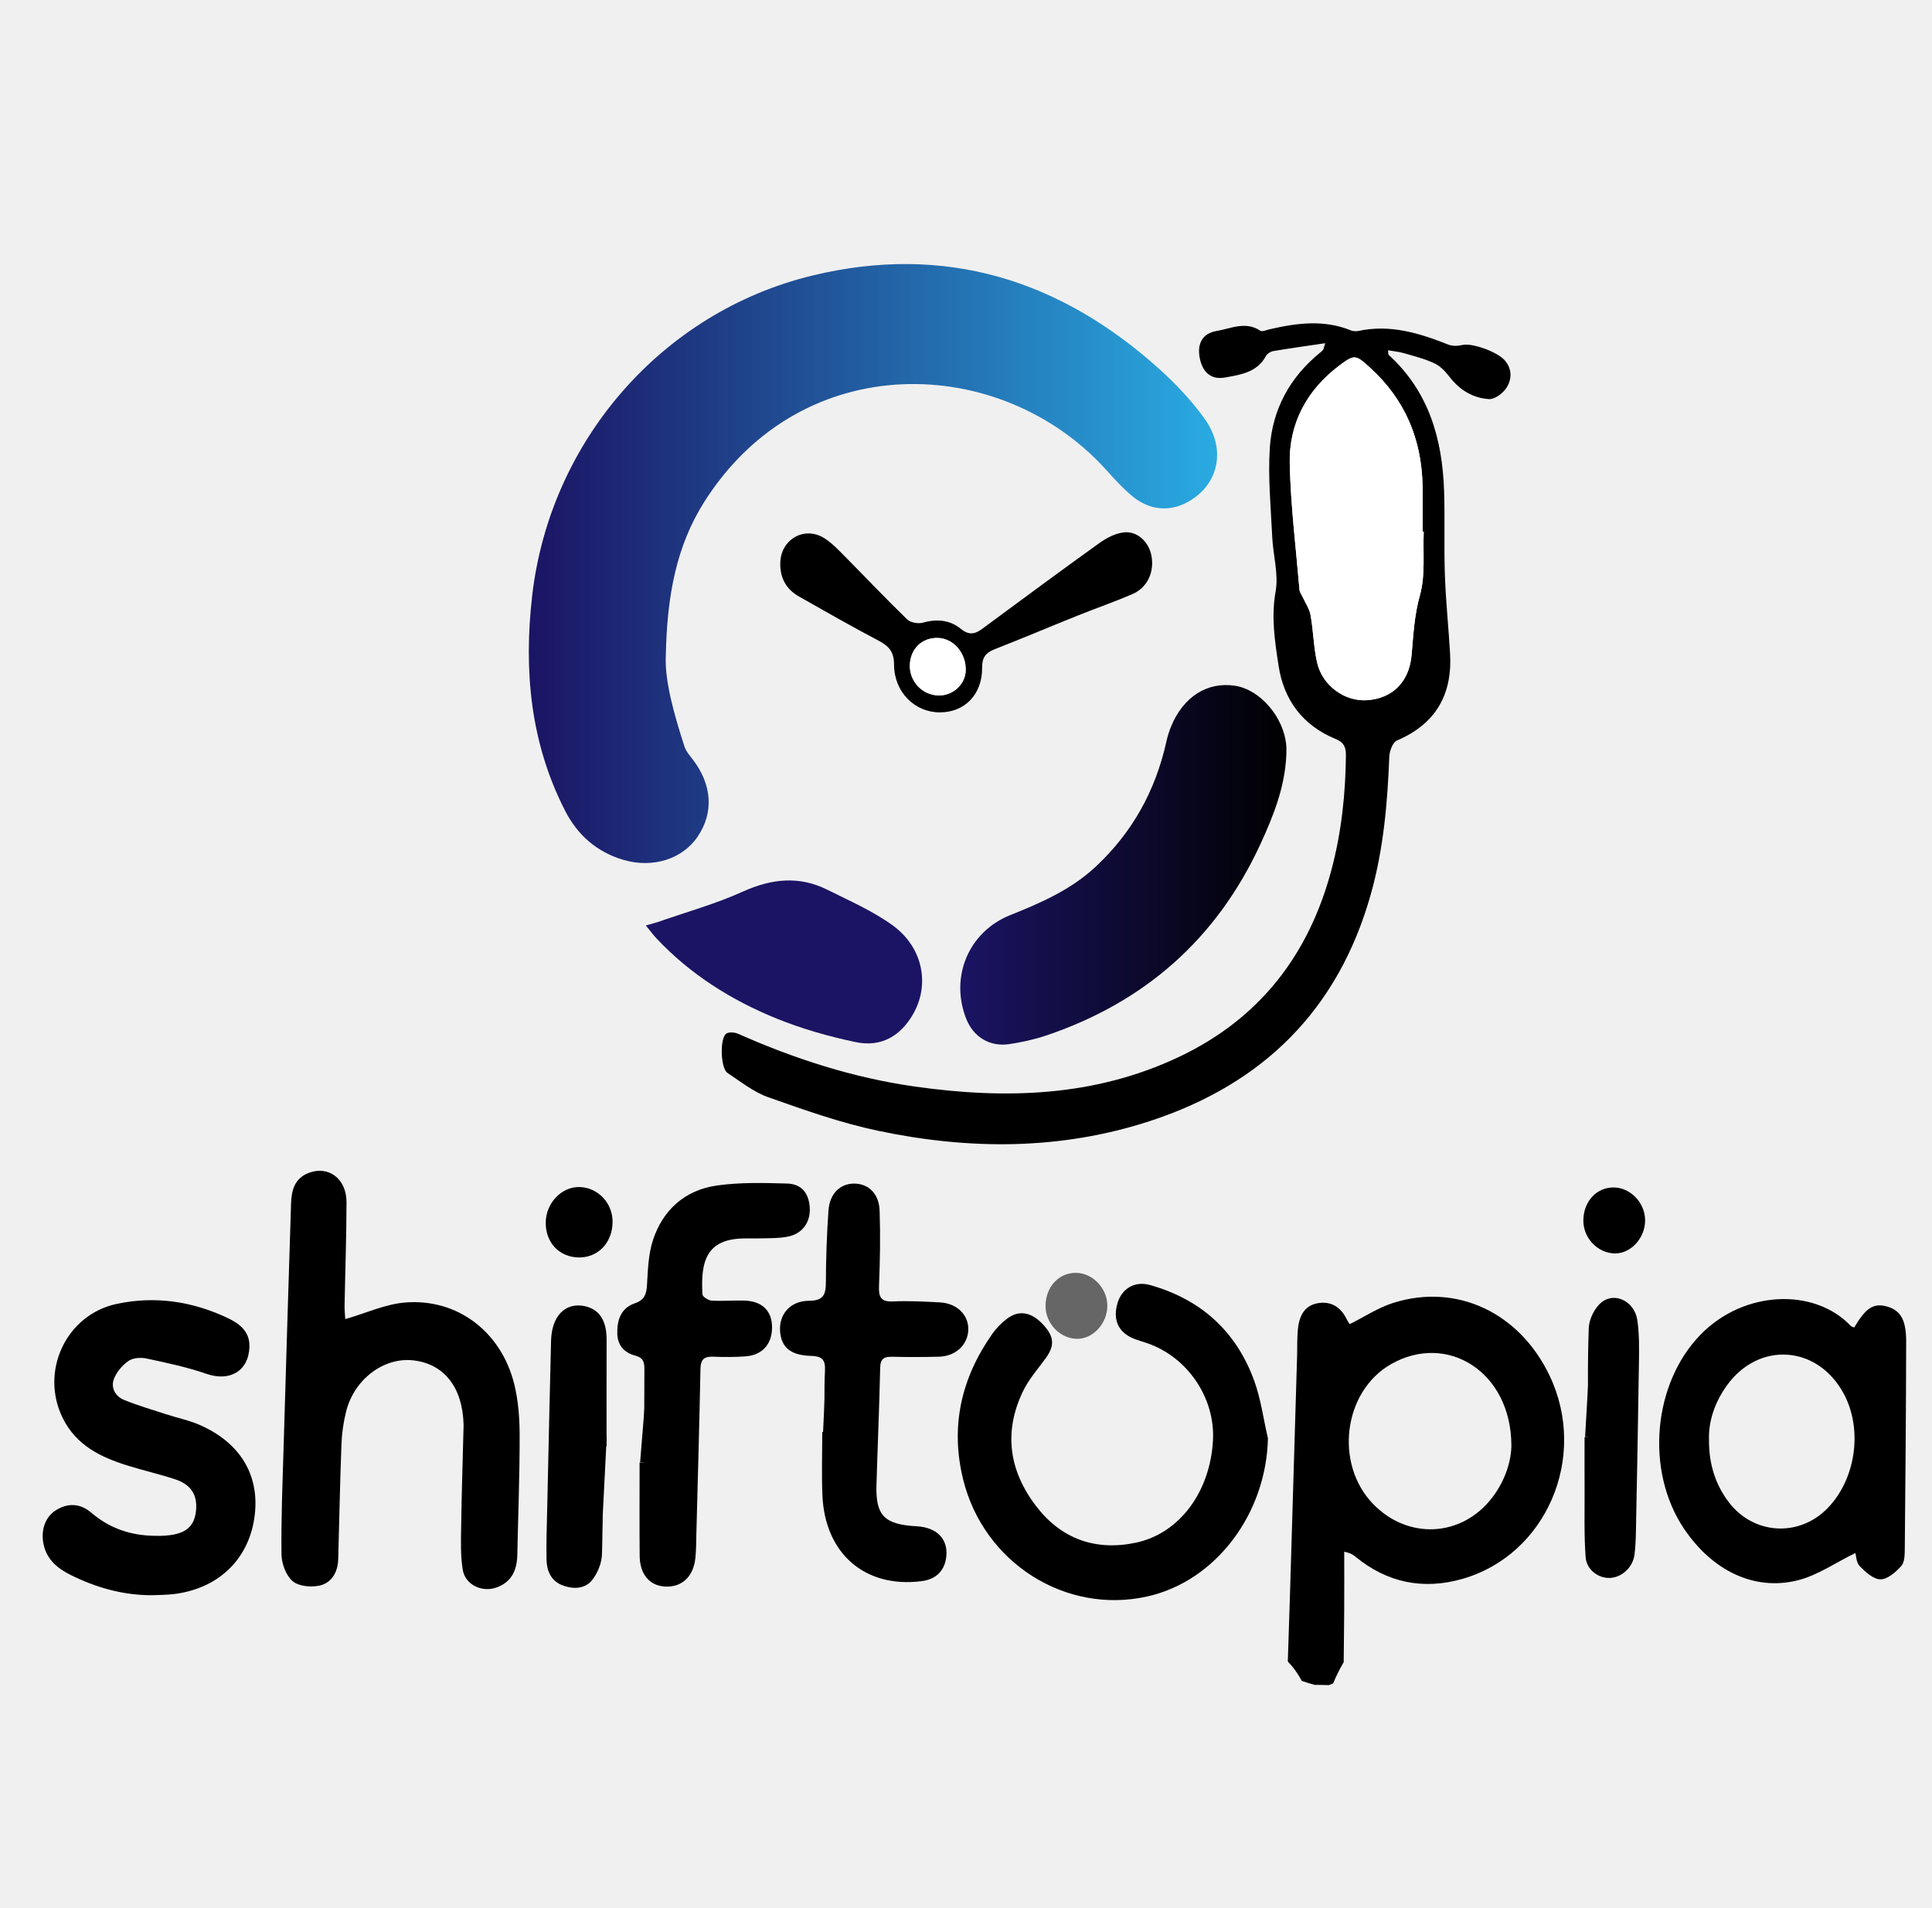
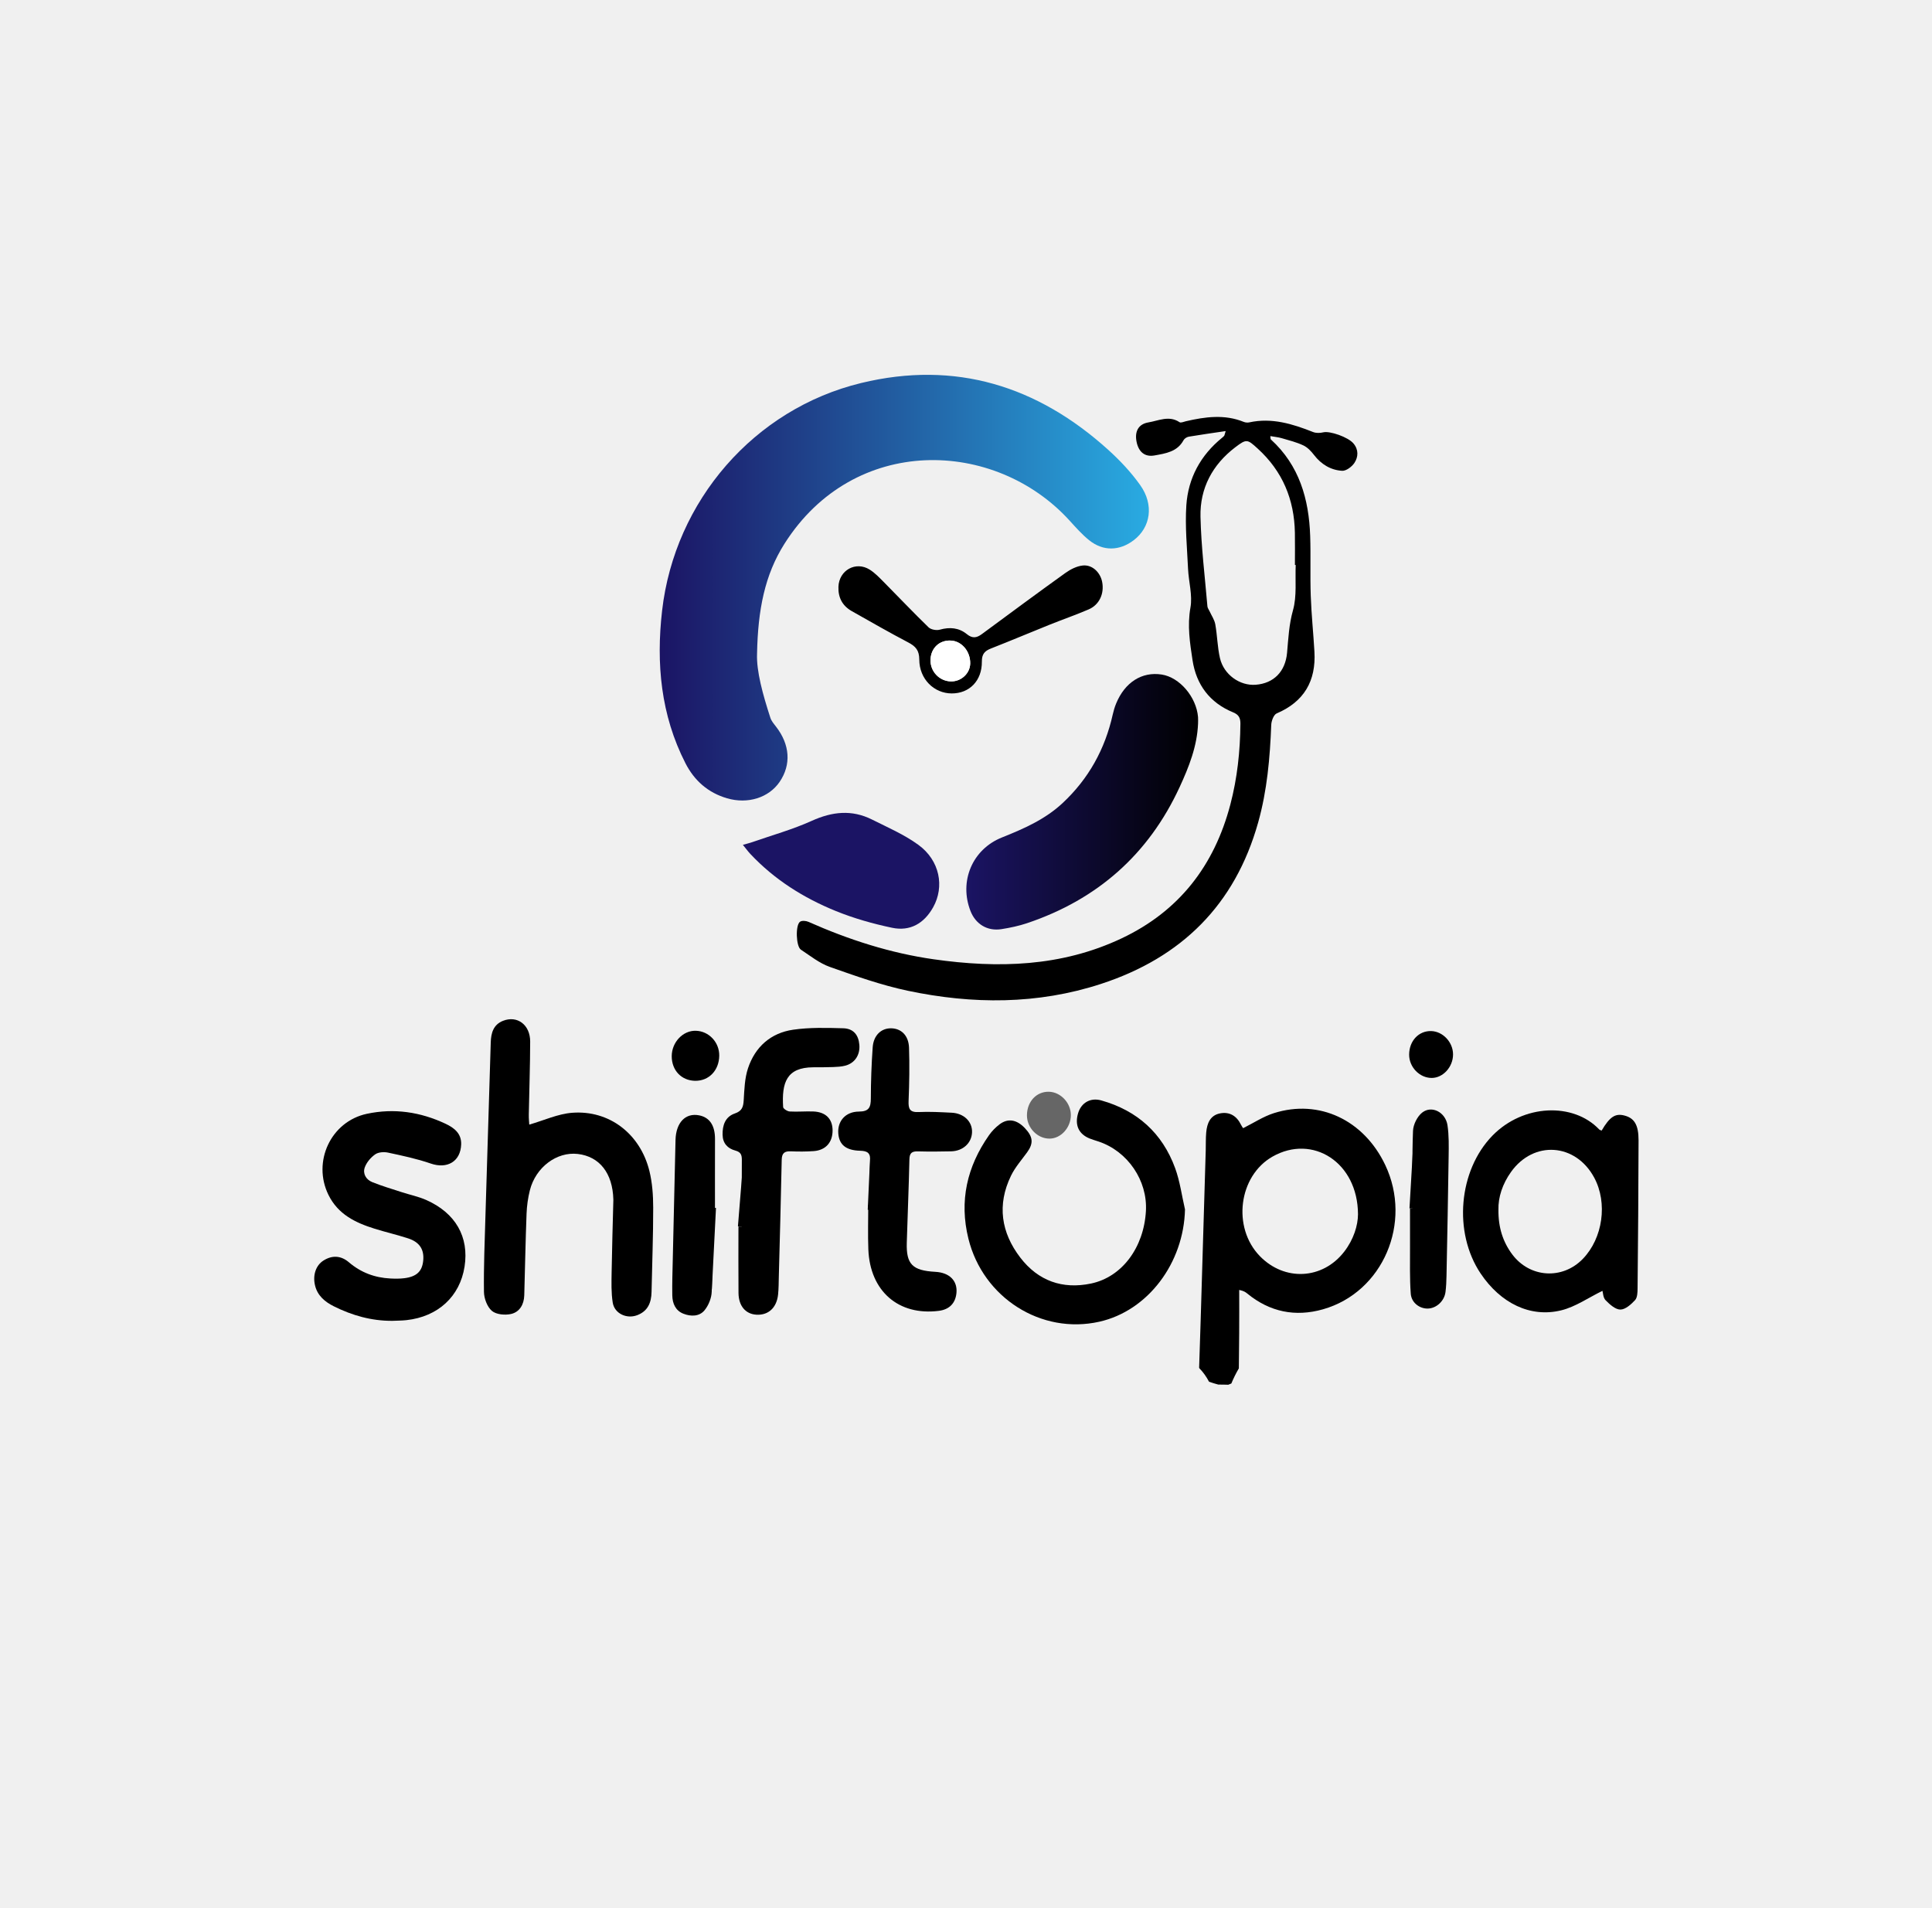
<svg xmlns="http://www.w3.org/2000/svg" version="1.1" id="Layer_1" x="0px" y="0px" width="631.824px" height="623.864px" viewBox="0 0 631.824 623.864" enable-background="new 0 0 631.824 623.864" xml:space="preserve">
-   <linearGradient id="SVGID_1_" gradientUnits="userSpaceOnUse" x1="172.94" y1="184.303" x2="398.033" y2="184.303">
-     <stop offset="0" style="stop-color:#1B1464" />
-     <stop offset="1" style="stop-color:#29ABE2" />
-   </linearGradient>
-   <path fill-rule="evenodd" clip-rule="evenodd" fill="url(#SVGID_1_)" d="M217.731,214.673c-0.344,8.01,2.652,18.81,6.125,29.503  c0.474,1.463,1.578,2.766,2.552,4.015c6.478,8.297,7.12,17.553,1.708,25.483c-4.983,7.303-14.662,10.34-24.187,7.554  c-8.75-2.559-15.061-8.133-19.153-16.135c-11.344-22.187-13.529-45.866-10.746-70.188c5.786-50.562,42.379-92.868,91.653-104.791  c43.308-10.479,81.155,1.314,113.793,30.888c5.353,4.85,10.416,10.247,14.583,16.122c6.425,9.058,4.798,19.428-3.012,25.354  c-6.548,4.97-14.107,5.141-20.512-0.022c-3.261-2.629-6.091-5.83-8.923-8.949c-34.356-37.853-99.313-39.911-131.29,10.625  C221.285,178.417,218.116,194.523,217.731,214.673z" />
-   <path fill-rule="evenodd" clip-rule="evenodd" d="M433.376,112.244c-6.156,0.915-11.585,1.665-16.985,2.58  c-0.881,0.15-1.984,0.847-2.396,1.609c-2.895,5.37-8.274,6.104-13.354,7.025c-4.528,0.82-7.365-1.657-8.284-6.362  c-0.91-4.665,0.852-8.074,5.465-8.842c4.687-0.78,9.5-3.334,14.338-0.091c0.602,0.404,1.934-0.218,2.908-0.444  c8.902-2.062,17.783-3.282,26.633,0.301c0.762,0.309,1.75,0.39,2.554,0.216c10.358-2.244,19.885,0.698,29.341,4.446  c1.382,0.549,3.217,0.498,4.699,0.138c2.997-0.729,11.398,2.159,13.885,5.114c2.411,2.865,2.244,6.208,0.436,8.955  c-1.161,1.764-3.806,3.747-5.661,3.632c-5.228-0.325-9.591-2.956-12.9-7.258c-1.329-1.728-2.989-3.507-4.901-4.413  c-3.129-1.482-6.567-2.34-9.915-3.318c-1.637-0.478-3.367-0.633-5.313-0.981c0.116,0.805,0.026,1.341,0.246,1.541  c13.102,11.942,17.518,27.461,18.093,44.447c0.31,9.169-0.065,18.361,0.259,27.528c0.305,8.584,1.206,17.146,1.696,25.726  c0.769,13.437-4.748,22.983-17.375,28.384c-1.369,0.586-2.43,3.433-2.501,5.274c-0.589,15.174-1.886,30.188-6.023,44.92  c-10.653,37.925-35.309,62.188-72.292,74.267c-29.27,9.559-59.136,9.437-88.935,3.158c-12.185-2.568-24.067-6.797-35.845-10.957  c-4.793-1.694-9.022-5.09-13.347-7.955c-2.253-1.493-2.572-11.288-0.404-12.838c0.87-0.623,2.781-0.449,3.912,0.053  c18.47,8.189,37.552,14.363,57.586,17.215c29.61,4.214,58.762,3.467,86.438-9.601c26.478-12.502,42.678-33.445,50.082-61.581  c3.215-12.213,4.522-24.597,4.639-37.177c0.023-2.697-0.745-4.205-3.358-5.278c-10.753-4.412-16.96-12.729-18.674-24.011  c-1.209-7.957-2.454-15.88-0.959-24.201c1.021-5.682-0.824-11.842-1.102-17.802c-0.45-9.727-1.424-19.513-0.793-29.184  c0.818-12.551,6.543-23.116,16.461-31.167c0.338-0.275,0.685-0.557,0.954-0.893C432.843,114.218,432.86,113.904,433.376,112.244z   M465.604,173.868c-0.121-0.003-0.241-0.006-0.362-0.009c0-4.945,0.074-9.892-0.014-14.836c-0.27-15.299-5.687-28.321-17.12-38.721  c-4.739-4.311-5.104-4.571-10.308-0.607c-10.505,7.999-16.302,18.84-16.013,31.922c0.304,13.782,2.026,27.533,3.188,41.292  c0.066,0.78,0.659,1.515,1.002,2.272c0.906,1.996,2.252,3.913,2.625,6.004c0.919,5.139,0.974,10.454,2.139,15.523  c1.756,7.636,9.16,12.843,16.474,12.276c8.267-0.64,13.634-6.042,14.413-14.716c0.59-6.57,0.879-13.024,2.727-19.583  C466.195,188.147,465.299,180.838,465.604,173.868z" />
-   <path fill-rule="evenodd" clip-rule="evenodd" d="M421.297,543.566c1.799,1.813,3.236,3.914,4.433,6.163  c1.414,0.481,2.841,0.927,4.274,1.304c0.807-0.054,2.998,0.039,4.582,0.066c0.459-0.188,0.93-0.382,1.4-0.575  c0.985-2.396,2.146-4.72,3.45-6.951c0.054-5.436,0.112-10.87,0.157-16.307c0.056-6.598,0.01-13.196,0.01-19.796  c2.187,0.455,2.964,1.058,3.727,1.682c10.363,8.479,22.103,10.855,34.86,7.225c27.534-7.837,41.233-39.83,28.612-66.404  c-9.831-20.7-30.408-30.453-51.224-23.858c-4.885,1.547-9.323,4.509-14.175,6.924c-0.257-0.41-0.685-0.974-0.988-1.599  c-1.954-4.018-5.211-6.037-9.559-5.225c-4.609,0.861-6.064,4.624-6.436,8.791c-0.245,2.747-0.141,5.527-0.223,8.292  c-0.771,26.039-1.538,52.078-2.332,78.116c-0.224,7.295-0.467,14.591-0.708,21.886C421.204,543.389,421.253,543.474,421.297,543.566  z M454.936,446.117c18.403-10.463,39.237,2.563,39.333,26.529c-0.023,5.12-1.991,11.571-6.31,17.179  c-9.937,12.906-27.486,13.806-38.878,2.067C436.285,478.704,439.318,454.999,454.936,446.117z" />
-   <linearGradient id="SVGID_2_" gradientUnits="userSpaceOnUse" x1="314.04" y1="282.835" x2="420.697" y2="282.835">
-     <stop offset="0" style="stop-color:#1B1464" />
-     <stop offset="1" style="stop-color:#000000" />
-   </linearGradient>
-   <path fill-rule="evenodd" clip-rule="evenodd" fill="url(#SVGID_2_)" d="M420.667,246.892c-0.425,10.397-4.194,19.894-8.453,29.132  c-14.292,31.003-37.874,51.784-70.176,62.659c-3.838,1.292-7.868,2.141-11.876,2.769c-6.452,1.01-11.84-2.299-14.197-8.312  c-5.371-13.701,0.823-28.442,14.456-33.884c10.049-4.012,19.866-8.307,27.922-15.832c11.976-11.186,19.521-24.831,23.068-40.771  c0.378-1.695,0.882-3.386,1.538-4.991c4.024-9.83,11.883-14.808,21.005-13.384c8.216,1.282,15.924,10.294,16.701,19.559  C420.742,244.849,420.667,245.873,420.667,246.892z" />
-   <path fill-rule="evenodd" clip-rule="evenodd" d="M112.913,431.4c6.76-1.944,13.143-4.938,19.719-5.445  c17.051-1.315,31.323,9.655,35.551,26.733c1.346,5.439,1.751,11.23,1.757,16.861c0.014,12.957-0.497,25.913-0.76,38.87  c-0.1,4.913-1.698,8.84-6.66,10.7c-4.816,1.803-10.404-0.78-11.206-5.821c-0.723-4.546-0.575-9.262-0.505-13.897  c0.169-11.062,0.518-22.12,0.794-33.181c0.004-0.146,0-0.29-0.004-0.437c-0.33-12.036-6.339-19.709-16.357-20.884  c-9.665-1.133-19.382,6.102-22.054,16.716c-0.881,3.501-1.387,7.162-1.524,10.771c-0.479,12.511-0.704,25.029-1.058,37.545  c-0.12,4.213-2.118,7.72-6.104,8.614c-2.779,0.625-6.832,0.251-8.802-1.441c-2.174-1.864-3.604-5.731-3.642-8.749  c-0.147-11.637,0.341-23.285,0.683-34.926c0.781-26.629,1.604-53.255,2.444-79.881c0.135-4.274,1.171-8.168,5.687-9.93  c6.524-2.545,12.458,1.833,12.45,9.551c-0.013,11.207-0.432,22.415-0.63,33.623C112.658,428.62,112.863,430.453,112.913,431.4z" />
-   <path fill-rule="evenodd" clip-rule="evenodd" d="M606.764,507.887c-6.46,3.153-12.343,7.313-18.859,8.942  c-14.264,3.569-28.003-3.214-37.198-16.906c-12.695-18.901-10.18-47.455,5.45-63.47c14.162-14.511,37.195-15.371,49.089-2.847  c0.271,0.286,0.761,0.364,1.142,0.536c3.728-6.352,6.275-8.022,10.496-6.921c4.532,1.183,6.505,4.267,6.491,11.456  c-0.042,22.694-0.235,45.388-0.454,68.08c-0.019,1.848-0.076,4.233-1.159,5.409c-1.809,1.966-4.46,4.338-6.758,4.34  c-2.307,0.002-4.923-2.383-6.81-4.306C607.046,511.032,607.024,508.758,606.764,507.887z M558.892,470.611  c-0.088,8.16,2.102,14.849,6.388,20.55c8.098,10.772,23.065,11.706,32.446,2.022c9.225-9.522,11.498-25.732,5.241-37.377  c-8.556-15.924-27.875-17.237-38.291-2.613C560.748,458.71,558.743,464.819,558.892,470.611z" />
-   <path fill-rule="evenodd" clip-rule="evenodd" d="M414.654,470.416c-0.552,24.666-17.039,46.654-39.407,51.679  c-26.73,6.002-53.519-10.981-60.25-38.187c-4.298-17.369-0.664-33.176,9.482-47.643c1.315-1.877,3.007-3.599,4.833-4.985  c3.861-2.931,7.903-2.225,11.635,1.706c3.827,4.033,4.066,7.02,1.054,11.172c-2.559,3.527-5.527,6.881-7.408,10.752  c-6.492,13.363-4.579,26.164,4.295,37.714c8.188,10.657,19.354,14.674,32.531,11.905c14.256-2.994,24.3-16.543,25.255-33.36  c0.797-14.03-8.36-27.489-21.76-31.984c-1.38-0.463-2.788-0.854-4.135-1.397c-5.087-2.046-6.957-6.237-5.285-11.723  c1.429-4.685,5.608-7.211,10.619-5.804c16.539,4.644,28.109,15.047,34.008,31.166C412.342,457.497,413.183,464.07,414.654,470.416z" />
-   <path fill-rule="evenodd" clip-rule="evenodd" d="M49.863,521.696c-9.542,0.049-18.451-2.474-26.89-6.689  c-4.117-2.057-7.598-4.931-8.688-9.78c-1.049-4.664,0.457-9.045,3.865-11.236c4.079-2.624,8.167-2.313,11.728,0.734  c5.557,4.755,11.928,7.128,19.123,7.488c2.163,0.107,4.366,0.135,6.505-0.144c5.633-0.732,8.135-3.193,8.606-8.128  c0.484-5.078-1.667-8.475-6.942-10.19c-5.116-1.664-10.38-2.873-15.518-4.479c-8.796-2.748-16.743-6.597-21.144-15.524  c-7.522-15.26,1.08-33.778,17.654-37.322c12.542-2.682,24.644-0.855,36.171,4.556c3.891,1.826,7.386,4.401,7.238,9.458  c-0.233,7.933-6.407,11.497-14.007,8.869c-6.378-2.206-13.053-3.613-19.669-5.03c-1.869-0.4-4.435-0.218-5.899,0.812  c-2.032,1.428-3.942,3.682-4.777,5.99c-1.036,2.864,0.568,5.626,3.411,6.774c4.423,1.787,9.024,3.14,13.569,4.621  c3.732,1.216,7.643,2.007,11.213,3.578c13.59,5.985,19.853,17.028,17.722,30.69c-2.141,13.73-12.22,23.044-26.733,24.631  C54.235,521.612,52.043,521.594,49.863,521.696z" />
-   <path fill-rule="evenodd" clip-rule="evenodd" d="M210.698,478.319c0-10.19-0.046-20.381,0.035-30.568  c0.019-2.305-0.39-3.719-2.993-4.409c-3.488-0.926-5.779-3.282-5.871-7.218c-0.103-4.448,1.239-8.358,5.658-9.861  c3.336-1.135,3.878-3.059,4.064-6.127c0.297-4.909,0.444-10.025,1.962-14.623c3.266-9.89,10.488-16.295,20.795-17.79  c7.561-1.096,15.364-0.877,23.042-0.663c4.693,0.131,7.03,3.072,7.41,7.599c0.391,4.651-2.056,8.44-6.459,9.604  c-1.802,0.476-3.73,0.567-5.608,0.643c-3.055,0.121-6.115,0.096-9.174,0.111c-12.314,0.062-14.52,7.146-13.826,18.313  c0.048,0.768,1.929,1.96,3.013,2.024c3.624,0.217,7.279-0.147,10.911,0c5.684,0.229,8.818,3.438,8.828,8.713  c0.011,5.504-3.175,9.127-8.692,9.52c-3.479,0.248-6.991,0.254-10.478,0.103c-2.903-0.128-4.175,0.775-4.238,3.896  c-0.354,17.899-0.865,35.798-1.334,53.695c-0.073,2.766-0.048,5.545-0.337,8.289c-0.645,6.127-4.483,9.619-9.979,9.294  c-4.979-0.292-8.179-4.019-8.234-9.979c-0.093-10.188-0.026-20.377-0.026-30.566C209.678,478.319,210.188,478.319,210.698,478.319z" />
-   <line stroke="#000000" stroke-width="2" stroke-miterlimit="10" x1="210.334" y1="478.318" x2="213.28" y2="441.984" />
-   <path fill-rule="evenodd" clip-rule="evenodd" d="M269.7,468.321c0-6.694-0.241-13.398,0.094-20.076  c0.187-3.746-1.139-4.733-4.646-4.824c-6.582-0.172-9.631-2.809-10.03-7.961c-0.436-5.624,3.282-10.034,9.494-10.059  c4.681-0.019,5.466-2.025,5.477-6.039c0.021-7.852,0.299-15.715,0.855-23.545c0.391-5.51,3.92-8.805,8.48-8.738  c4.658,0.068,8.052,3.301,8.242,8.933c0.273,8.134,0.133,16.294-0.2,24.429c-0.148,3.618,0.465,5.372,4.601,5.176  c5.075-0.24,10.185,0.055,15.271,0.309c5.61,0.281,9.484,4.122,9.325,8.979c-0.162,4.917-4.135,8.652-9.598,8.79  c-5.092,0.128-10.189,0.146-15.279,0.02c-2.682-0.067-3.879,0.639-3.943,3.633c-0.275,12.8-0.836,25.594-1.21,38.391  c-0.292,9.951,2.599,12.837,13.188,13.414c6.466,0.354,10.208,4.116,9.666,9.725c-0.459,4.746-3.281,7.609-8.104,8.222  c-18.529,2.353-31.694-9.033-32.438-28.271c-0.265-6.826-0.043-13.669-0.043-20.506C269.168,468.32,269.433,468.321,269.7,468.321z" />
-   <line stroke="#000000" stroke-width="2" stroke-miterlimit="10" x1="270.067" y1="470.652" x2="271.278" y2="444.024" />
-   <linearGradient id="SVGID_3_" gradientUnits="userSpaceOnUse" x1="211.21" y1="314.59" x2="301.562" y2="314.59">
-     <stop offset="0" style="stop-color:#1B1464" />
-     <stop offset="1" style="stop-color:#1B1464" />
-   </linearGradient>
-   <path fill-rule="evenodd" clip-rule="evenodd" fill="url(#SVGID_3_)" d="M211.21,302.662c2.095-0.604,3.196-0.865,4.258-1.236  c9.173-3.208,18.614-5.829,27.434-9.821c9.412-4.259,18.44-5.241,27.709-0.603c7.265,3.634,14.869,6.923,21.375,11.665  c9.834,7.166,12.099,19.209,6.771,28.728c-4.186,7.478-10.634,11.156-18.891,9.422c-8.779-1.842-17.552-4.325-25.854-7.695  c-14.815-6.014-28.245-14.443-39.318-26.224C213.634,305.771,212.72,304.508,211.21,302.662z" />
-   <path fill-rule="evenodd" clip-rule="evenodd" d="M307.298,232.974c-8.146-0.028-14.886-6.609-14.915-15.603  c-0.015-4.255-1.687-6.085-5.094-7.873c-8.759-4.595-17.345-9.525-25.958-14.395c-4.323-2.444-6.33-6.228-6.146-11.226  c0.279-7.584,7.964-11.918,14.395-7.87c2.421,1.524,4.475,3.695,6.514,5.752c6.868,6.923,13.564,14.021,20.567,20.802  c1.101,1.065,3.652,1.509,5.2,1.069c4.579-1.304,8.82-0.873,12.396,2.047c2.616,2.137,4.569,1.732,6.936-0.014  c12.763-9.41,25.498-18.859,38.387-28.095c2.355-1.688,5.302-3.204,8.103-3.471c4.348-0.415,7.988,3.186,8.85,7.514  c1.068,5.378-1.264,10.564-6.191,12.686c-5.877,2.53-11.938,4.624-17.878,7.009c-9.048,3.633-18.028,7.435-27.106,10.99  c-2.933,1.149-4.197,2.622-4.172,6.046C321.252,227.163,315.435,233.003,307.298,232.974z M297.551,217.401  c-0.204,5.371,3.994,9.892,9.324,10.04c4.753,0.132,8.854-3.646,8.945-8.24c0.109-5.566-3.892-10.307-8.907-10.554  C301.674,208.39,297.754,212.054,297.551,217.401z" />
  <g>
-     <path fill-rule="evenodd" clip-rule="evenodd" d="M197.018,472.948c0,11.78,0.212,23.566-0.15,35.336   c-0.089,2.914-1.436,6.264-3.285,8.534c-2.382,2.926-6.276,2.953-9.723,1.609c-3.694-1.441-5.066-4.752-5.133-8.434   c-0.101-5.519,0.101-11.043,0.222-16.564c0.406-18.321,0.813-36.643,1.263-54.963c0.198-8.061,4.631-12.6,10.928-11.325   c4.823,0.977,7.26,4.731,7.24,10.899c-0.041,11.636-0.012,23.271-0.012,34.906C197.917,472.947,197.468,472.947,197.018,472.948z" />
+     <linearGradient id="SVGID_1_" gradientUnits="userSpaceOnUse" x1="215.748" y1="192.189" x2="375.716" y2="192.189">
+       <stop offset="0" style="stop-color:#1B1464" />
+       <stop offset="1" style="stop-color:#29ABE2" />
+     </linearGradient>
+     <path fill-rule="evenodd" clip-rule="evenodd" fill="url(#SVGID_1_)" d="M247.58,213.772c-0.245,5.692,1.884,13.368,4.353,20.967   c0.337,1.039,1.122,1.965,1.814,2.854c4.604,5.896,5.06,12.474,1.215,18.11c-3.542,5.191-10.42,7.349-17.19,5.369   c-6.218-1.818-10.703-5.78-13.611-11.467c-8.062-15.767-9.615-32.596-7.637-49.881c4.112-35.934,30.118-65.999,65.135-74.472   c30.777-7.447,57.675,0.935,80.87,21.952c3.805,3.446,7.403,7.281,10.365,11.457c4.565,6.438,3.41,13.807-2.141,18.019   c-4.655,3.532-10.026,3.654-14.577-0.016c-2.318-1.868-4.329-4.143-6.343-6.359c-24.415-26.901-70.578-28.364-93.303,7.55   C250.105,188.005,247.854,199.452,247.58,213.772z" />
+     <path fill-rule="evenodd" clip-rule="evenodd" d="M400.833,140.979c-4.375,0.65-8.233,1.183-12.071,1.833   c-0.626,0.107-1.41,0.602-1.702,1.144c-2.057,3.816-5.881,4.337-9.49,4.992c-3.219,0.583-5.233-1.177-5.888-4.521   c-0.646-3.315,0.605-5.739,3.884-6.284c3.33-0.554,6.752-2.369,10.189-0.064c0.427,0.287,1.374-0.156,2.068-0.315   c6.325-1.465,12.638-2.333,18.927,0.213c0.54,0.22,1.242,0.277,1.814,0.154c7.361-1.595,14.132,0.495,20.852,3.16   c0.981,0.39,2.286,0.354,3.34,0.098c2.13-0.518,8.101,1.534,9.867,3.635c1.715,2.036,1.595,4.412,0.31,6.364   c-0.825,1.253-2.705,2.663-4.022,2.581c-3.717-0.23-6.816-2.101-9.169-5.158c-0.943-1.229-2.124-2.493-3.483-3.136   c-2.225-1.054-4.668-1.663-7.046-2.358c-1.163-0.34-2.393-0.45-3.775-0.698c0.082,0.571,0.019,0.953,0.175,1.095   c9.312,8.487,12.449,19.516,12.858,31.587c0.219,6.516-0.047,13.049,0.185,19.563c0.216,6.101,0.855,12.185,1.204,18.283   c0.546,9.549-3.375,16.333-12.348,20.171c-0.973,0.417-1.727,2.439-1.778,3.749c-0.417,10.784-1.339,21.454-4.281,31.923   c-7.569,26.953-25.092,44.195-51.374,52.78c-20.802,6.793-42.026,6.706-63.204,2.244c-8.66-1.825-17.104-4.831-25.474-7.787   c-3.406-1.204-6.413-3.617-9.485-5.654c-1.601-1.061-1.828-8.021-0.287-9.123c0.619-0.443,1.977-0.319,2.78,0.038   c13.126,5.82,26.688,10.207,40.925,12.234c21.043,2.995,41.762,2.464,61.43-6.823c18.816-8.885,30.329-23.769,35.591-43.764   c2.286-8.68,3.216-17.481,3.298-26.42c0.017-1.917-0.529-2.989-2.386-3.751c-7.643-3.135-12.054-9.046-13.272-17.064   c-0.859-5.655-1.743-11.286-0.683-17.199c0.727-4.038-0.585-8.416-0.781-12.651c-0.319-6.913-1.012-13.867-0.564-20.74   c0.581-8.919,4.651-16.428,11.699-22.15c0.239-0.195,0.485-0.396,0.678-0.635C400.455,142.381,400.466,142.158,400.833,140.979z    M423.737,184.773c-0.087-0.002-0.171-0.005-0.258-0.006c0-3.515,0.053-7.03-0.01-10.544c-0.19-10.873-4.041-20.127-12.166-27.518   c-3.369-3.064-3.629-3.249-7.326-0.432c-7.464,5.685-11.586,13.389-11.38,22.687c0.216,9.794,1.44,19.566,2.266,29.345   c0.047,0.554,0.468,1.076,0.713,1.614c0.643,1.418,1.6,2.781,1.863,4.268c0.654,3.652,0.692,7.429,1.521,11.031   c1.248,5.427,6.511,9.127,11.708,8.724c5.875-0.454,9.688-4.293,10.244-10.458c0.418-4.669,0.623-9.256,1.937-13.917   C424.157,194.921,423.52,189.727,423.737,184.773z" />
+     <linearGradient id="SVGID_2_" gradientUnits="userSpaceOnUse" x1="316.023" y1="262.213" x2="391.823" y2="262.213">
+       <stop offset="0" style="stop-color:#1B1464" />
+       <stop offset="1" style="stop-color:#000000" />
+     </linearGradient>
+     <path fill-rule="evenodd" clip-rule="evenodd" fill="url(#SVGID_2_)" d="M391.8,236.669c-0.301,7.389-2.979,14.138-6.006,20.703   c-10.158,22.033-26.917,36.802-49.873,44.53c-2.727,0.918-5.591,1.522-8.44,1.968c-4.584,0.718-8.413-1.634-10.089-5.906   c-3.818-9.737,0.586-20.213,10.273-24.081c7.143-2.851,14.118-5.904,19.844-11.251c8.511-7.949,13.872-17.646,16.394-28.974   c0.271-1.205,0.628-2.407,1.094-3.547c2.86-6.985,8.444-10.523,14.928-9.511c5.839,0.911,11.315,7.315,11.869,13.9   C391.855,235.218,391.8,235.945,391.8,236.669z" />
+     <linearGradient id="SVGID_3_" gradientUnits="userSpaceOnUse" x1="242.945" y1="284.781" x2="307.157" y2="284.781">
+       <stop offset="0" style="stop-color:#1B1464" />
+       <stop offset="1" style="stop-color:#1B1464" />
+     </linearGradient>
+     <path fill-rule="evenodd" clip-rule="evenodd" fill="url(#SVGID_3_)" d="M242.945,276.303c1.489-0.43,2.272-0.615,3.027-0.879   c6.519-2.279,13.228-4.142,19.497-6.979c6.688-3.026,13.104-3.725,19.692-0.428c5.163,2.583,10.567,4.919,15.191,8.29   c6.989,5.093,8.599,13.651,4.812,20.416c-2.975,5.314-7.558,7.928-13.425,6.696c-6.239-1.309-12.474-3.074-18.374-5.468   c-10.529-4.274-20.073-10.264-27.942-18.637C244.668,278.513,244.019,277.615,242.945,276.303z" />
+     <path fill-rule="evenodd" clip-rule="evenodd" d="M311.233,226.778c-5.79-0.021-10.579-4.698-10.6-11.089   c-0.01-3.024-1.199-4.324-3.621-5.595c-6.225-3.265-12.326-6.769-18.447-10.229c-3.072-1.737-4.499-4.426-4.369-7.978   c0.198-5.39,5.66-8.47,10.23-5.593c1.72,1.083,3.179,2.625,4.628,4.088c4.88,4.919,9.641,9.964,14.618,14.783   c0.781,0.756,2.595,1.072,3.694,0.759c3.255-0.926,6.269-0.62,8.81,1.455c1.858,1.519,3.248,1.231,4.93-0.009   c9.07-6.688,18.121-13.403,27.28-19.966c1.673-1.2,3.768-2.277,5.759-2.467c3.09-0.294,5.676,2.265,6.288,5.34   c0.76,3.823-0.897,7.509-4.399,9.016c-4.176,1.798-8.482,3.287-12.705,4.982c-6.43,2.582-12.813,5.283-19.264,7.81   c-2.086,0.816-2.984,1.863-2.965,4.297C321.149,222.648,317.015,226.799,311.233,226.778z M304.306,215.71   c-0.146,3.816,2.839,7.031,6.625,7.135c3.378,0.094,6.293-2.591,6.358-5.856c0.078-3.956-2.767-7.325-6.33-7.5   C307.237,209.307,304.45,211.911,304.306,215.71z" />
+     <path fill-rule="evenodd" clip-rule="evenodd" fill="#FFFFFF" d="M304.306,215.71c0.144-3.8,2.931-6.404,6.654-6.221   c3.563,0.175,6.407,3.544,6.33,7.5c-0.065,3.265-2.979,5.95-6.358,5.856C307.145,222.741,304.161,219.527,304.306,215.71z" />
  </g>
-   <line stroke="#000000" stroke-width="2" stroke-miterlimit="10" x1="195.526" y1="507.118" x2="197.426" y2="469.671" />
-   <path fill-rule="evenodd" clip-rule="evenodd" d="M519.386,470.016c0-11.917-0.271-23.845,0.195-35.743  c0.114-2.913,1.948-6.61,4.213-8.404c4.377-3.467,10.756-0.203,11.657,5.836c0.703,4.704,0.591,9.56,0.525,14.344  c-0.253,18.316-0.621,36.631-0.979,54.944c-0.048,2.468-0.152,4.949-0.458,7.396c-0.524,4.227-4.225,7.592-8.199,7.66  c-3.7,0.063-7.482-2.655-7.793-6.842c-0.537-7.219-0.297-14.497-0.34-21.751c-0.034-5.812-0.007-11.625-0.007-17.438  C518.596,470.017,518.991,470.017,519.386,470.016z" />
-   <line stroke="#000000" stroke-width="2" stroke-miterlimit="10" x1="519.367" y1="470.019" x2="521.339" y2="436.155" />
-   <path fill-rule="evenodd" clip-rule="evenodd" d="M200.333,399.708c-0.096,6.76-4.766,11.616-11.085,11.527  c-6.308-0.089-10.793-4.8-10.779-11.321c0.014-6.432,5.152-11.863,11.079-11.706C195.587,388.369,200.42,393.521,200.333,399.708z" />
-   <path fill-rule="evenodd" clip-rule="evenodd" d="M517.802,399.134c0.049-6.298,4.435-10.954,10.158-10.786  c5.381,0.157,10.031,5.12,10.046,10.719c0.016,5.766-4.564,10.834-9.804,10.852C522.596,409.938,517.758,404.92,517.802,399.134z" />
-   <path fill-rule="evenodd" clip-rule="evenodd" fill="#FFFFFF" d="M465.604,173.868c-0.305,6.971,0.591,14.279-1.25,20.817  c-1.848,6.559-2.137,13.013-2.727,19.583c-0.779,8.674-6.146,14.076-14.413,14.716c-7.313,0.566-14.718-4.641-16.474-12.276  c-1.165-5.069-1.22-10.384-2.139-15.523c-0.373-2.091-1.719-4.009-2.625-6.004c-0.343-0.758-0.936-1.493-1.002-2.272  c-1.161-13.759-2.884-27.51-3.188-41.292c-0.289-13.082,5.508-23.923,16.013-31.922c5.204-3.963,5.568-3.704,10.308,0.607  c11.434,10.4,16.851,23.422,17.12,38.721c0.088,4.944,0.014,9.891,0.014,14.836C465.363,173.862,465.483,173.865,465.604,173.868z" />
-   <path fill-rule="evenodd" clip-rule="evenodd" fill="#FFFFFF" d="M297.551,217.401c0.203-5.347,4.123-9.011,9.362-8.754  c5.016,0.247,9.017,4.987,8.907,10.554c-0.091,4.594-4.192,8.373-8.945,8.24C301.545,227.293,297.347,222.771,297.551,217.401z" />
-   <path fill-rule="evenodd" clip-rule="evenodd" fill="#666666" d="M341.928,427.061c0.049-6.299,4.434-10.955,10.158-10.787  c5.38,0.157,10.031,5.12,10.046,10.72c0.015,5.766-4.565,10.833-9.805,10.851C346.722,437.865,341.883,432.846,341.928,427.061z" />
+   <g>
+     <line stroke="#000000" stroke-width="2" stroke-miterlimit="10" x1="242.323" y1="401.138" x2="244.417" y2="375.315" />
+     <line stroke="#000000" stroke-width="2" stroke-miterlimit="10" x1="284.774" y1="395.689" x2="285.634" y2="376.765" />
+     <line stroke="#000000" stroke-width="2" stroke-miterlimit="10" x1="231.8" y1="421.604" x2="233.149" y2="394.993" />
+     <line stroke="#000000" stroke-width="2" stroke-miterlimit="10" x1="461.944" y1="395.24" x2="463.345" y2="371.172" />
+     <g>
+       <path fill-rule="evenodd" clip-rule="evenodd" d="M392.25,447.506c1.278,1.289,2.3,2.782,3.15,4.38    c1.004,0.344,2.019,0.659,3.037,0.928c0.572-0.037,2.13,0.028,3.257,0.047c0.325-0.134,0.659-0.271,0.994-0.408    c0.701-1.703,1.525-3.354,2.452-4.94c0.038-3.862,0.08-7.726,0.112-11.59c0.038-4.688,0.007-9.378,0.007-14.066    c1.555,0.322,2.106,0.75,2.649,1.194c7.364,6.026,15.707,7.715,24.771,5.135c19.57-5.57,29.305-28.307,20.335-47.192    c-6.986-14.711-21.609-21.643-36.403-16.956c-3.471,1.098-6.626,3.204-10.074,4.92c-0.181-0.292-0.486-0.691-0.701-1.137    c-1.388-2.854-3.704-4.291-6.793-3.712c-3.275,0.612-4.311,3.287-4.574,6.247c-0.174,1.953-0.099,3.928-0.157,5.894    c-0.549,18.505-1.093,37.009-1.657,55.514c-0.159,5.186-0.331,10.369-0.503,15.554    C392.182,447.382,392.217,447.442,392.25,447.506z M416.155,378.252c13.079-7.434,27.886,1.822,27.952,18.855    c-0.016,3.638-1.414,8.223-4.483,12.208c-7.062,9.173-19.533,9.811-27.629,1.471C402.9,401.411,405.056,384.565,416.155,378.252z" />
+       <path fill-rule="evenodd" clip-rule="evenodd" d="M173.088,367.793c4.804-1.382,9.34-3.509,14.014-3.87    c12.117-0.935,22.261,6.862,25.265,19c0.957,3.865,1.244,7.981,1.249,11.982c0.011,9.208-0.353,18.417-0.54,27.624    c-0.07,3.492-1.206,6.284-4.733,7.605c-3.422,1.281-7.394-0.555-7.963-4.138c-0.514-3.229-0.409-6.581-0.359-9.877    c0.12-7.86,0.368-15.72,0.564-23.579c0.003-0.104,0-0.208-0.003-0.311c-0.234-8.554-4.505-14.007-11.625-14.841    c-6.869-0.805-13.774,4.335-15.673,11.878c-0.626,2.489-0.985,5.091-1.083,7.655c-0.34,8.892-0.5,17.787-0.751,26.684    c-0.085,2.993-1.506,5.485-4.338,6.121c-1.975,0.445-4.855,0.179-6.255-1.024c-1.544-1.324-2.561-4.073-2.588-6.218    c-0.104-8.27,0.243-16.549,0.486-24.82c0.555-18.925,1.14-37.847,1.736-56.771c0.097-3.037,0.833-5.804,4.042-7.057    c4.637-1.809,8.854,1.303,8.848,6.788c-0.009,7.964-0.307,15.929-0.448,23.895C172.907,365.818,173.053,367.12,173.088,367.793z" />
+       <path fill-rule="evenodd" clip-rule="evenodd" d="M524.056,422.152c-4.592,2.24-8.772,5.196-13.403,6.354    c-10.137,2.538-19.901-2.283-26.436-12.014c-9.022-13.435-7.235-33.727,3.872-45.108c10.064-10.312,26.435-10.923,34.887-2.022    c0.192,0.203,0.541,0.259,0.812,0.38c2.649-4.513,4.46-5.701,7.459-4.918c3.222,0.84,4.623,3.032,4.613,8.141    c-0.029,16.129-0.167,32.256-0.322,48.384c-0.014,1.313-0.054,3.008-0.823,3.843c-1.286,1.398-3.171,3.083-4.803,3.085    c-1.641,0.001-3.5-1.693-4.84-3.061C524.256,424.386,524.239,422.771,524.056,422.152z M490.034,395.66    c-0.063,5.8,1.494,10.553,4.54,14.604c5.754,7.656,16.392,8.318,23.058,1.438c6.557-6.768,8.172-18.288,3.727-26.563    c-6.08-11.315-19.812-12.25-27.213-1.856C491.352,387.203,489.927,391.544,490.034,395.66z" />
+       <path fill-rule="evenodd" clip-rule="evenodd" d="M387.528,395.521c-0.392,17.53-12.11,33.156-28.006,36.729    c-18.997,4.265-38.035-7.805-42.818-27.139c-3.054-12.345-0.472-23.578,6.74-33.859c0.934-1.334,2.136-2.557,3.434-3.542    c2.744-2.083,5.617-1.581,8.269,1.211c2.72,2.867,2.89,4.989,0.749,7.94c-1.819,2.507-3.927,4.89-5.264,7.64    c-4.615,9.498-3.255,18.595,3.052,26.802c5.818,7.575,13.754,10.429,23.119,8.462c10.133-2.129,17.27-11.758,17.948-23.709    c0.565-9.972-5.941-19.536-15.465-22.729c-0.979-0.329-1.981-0.607-2.938-0.993c-3.614-1.455-4.944-4.433-3.756-8.332    c1.015-3.33,3.985-5.125,7.546-4.125c11.755,3.3,19.977,10.693,24.169,22.149C385.885,386.34,386.482,391.012,387.528,395.521z" />
+       <path fill-rule="evenodd" clip-rule="evenodd" d="M128.28,431.964c-6.781,0.035-13.113-1.757-19.11-4.754    c-2.926-1.462-5.399-3.503-6.174-6.95c-0.746-3.313,0.324-6.427,2.747-7.985c2.899-1.864,5.804-1.645,8.334,0.521    c3.949,3.381,8.477,5.065,13.59,5.322c1.538,0.076,3.103,0.097,4.624-0.102c4.003-0.521,5.782-2.27,6.116-5.777    c0.344-3.608-1.186-6.023-4.933-7.242c-3.637-1.182-7.377-2.04-11.028-3.182c-6.251-1.953-11.899-4.688-15.026-11.033    c-5.346-10.846,0.767-24.006,12.546-26.524c8.913-1.906,17.514-0.607,25.706,3.238c2.765,1.297,5.25,3.128,5.145,6.722    c-0.166,5.637-4.554,8.17-9.955,6.302c-4.533-1.567-9.276-2.567-13.978-3.575c-1.328-0.285-3.152-0.156-4.192,0.577    c-1.444,1.015-2.802,2.617-3.396,4.258c-0.736,2.035,0.404,3.998,2.424,4.813c3.143,1.27,6.414,2.231,9.643,3.285    c2.652,0.863,5.431,1.426,7.969,2.542c9.657,4.255,14.108,12.101,12.594,21.812c-1.521,9.758-8.684,16.376-18.999,17.503    C131.388,431.905,129.83,431.894,128.28,431.964z" />
+       <path fill-rule="evenodd" clip-rule="evenodd" d="M242.581,401.138c0-7.242-0.033-14.484,0.025-21.725    c0.014-1.637-0.277-2.643-2.127-3.134c-2.479-0.658-4.107-2.332-4.172-5.129c-0.073-3.162,0.881-5.94,4.021-7.008    c2.371-0.806,2.756-2.174,2.889-4.354c0.211-3.489,0.315-7.125,1.395-10.392c2.321-7.028,7.454-11.581,14.778-12.642    c5.373-0.779,10.919-0.625,16.376-0.471c3.335,0.093,4.997,2.183,5.267,5.4c0.278,3.306-1.461,6-4.591,6.825    c-1.281,0.338-2.65,0.404-3.985,0.458c-2.171,0.085-4.346,0.067-6.52,0.079c-8.751,0.044-10.319,5.078-9.825,13.014    c0.034,0.545,1.371,1.393,2.141,1.439c2.575,0.154,5.173-0.105,7.753,0c4.04,0.161,6.267,2.443,6.275,6.19    c0.007,3.912-2.257,6.486-6.178,6.767c-2.472,0.176-4.968,0.18-7.446,0.072c-2.063-0.091-2.967,0.551-3.012,2.769    c-0.25,12.721-0.614,25.44-0.947,38.16c-0.052,1.966-0.034,3.941-0.24,5.892c-0.458,4.354-3.186,6.835-7.092,6.605    c-3.539-0.208-5.813-2.856-5.852-7.092c-0.066-7.24-0.019-14.482-0.019-21.723C241.857,401.138,242.219,401.138,242.581,401.138z" />
+       <path fill-rule="evenodd" clip-rule="evenodd" d="M284.512,394.033c0-4.757-0.17-9.522,0.067-14.268    c0.132-2.663-0.81-3.364-3.302-3.429c-4.677-0.122-6.844-1.996-7.128-5.658c-0.31-3.996,2.333-7.13,6.747-7.148    c3.327-0.013,3.885-1.439,3.892-4.292c0.015-5.581,0.213-11.169,0.608-16.733c0.278-3.916,2.786-6.257,6.027-6.21    c3.311,0.049,5.723,2.346,5.857,6.349c0.194,5.78,0.095,11.58-0.142,17.361c-0.105,2.571,0.33,3.818,3.269,3.679    c3.606-0.172,7.238,0.039,10.854,0.219c3.986,0.2,6.741,2.93,6.627,6.381c-0.114,3.495-2.939,6.149-6.821,6.246    c-3.619,0.092-7.24,0.105-10.858,0.014c-1.907-0.047-2.757,0.454-2.803,2.581c-0.195,9.097-0.594,18.189-0.86,27.285    c-0.208,7.071,1.846,9.123,9.373,9.531c4.594,0.252,7.253,2.926,6.869,6.913c-0.326,3.373-2.331,5.407-5.759,5.843    c-13.168,1.672-22.524-6.42-23.053-20.091c-0.188-4.853-0.03-9.716-0.03-14.573C284.135,394.033,284.323,394.033,284.512,394.033z    " />
+       <g>
+         <path fill-rule="evenodd" clip-rule="evenodd" d="M232.859,397.321c0,8.372,0.151,16.748-0.106,25.111     c-0.063,2.071-1.021,4.453-2.334,6.066c-1.693,2.079-4.461,2.098-6.91,1.142c-2.625-1.022-3.601-3.375-3.648-5.991     c-0.072-3.923,0.072-7.849,0.158-11.772c0.289-13.021,0.578-26.041,0.898-39.06c0.141-5.729,3.292-8.955,7.766-8.049     c3.427,0.694,5.159,3.363,5.145,7.746c-0.028,8.269-0.008,16.539-0.008,24.808C233.499,397.321,233.18,397.321,232.859,397.321z" />
+       </g>
+       <path fill-rule="evenodd" clip-rule="evenodd" d="M461.958,395.238c0-8.469-0.192-16.945,0.139-25.402    c0.081-2.071,1.385-4.698,2.994-5.973c3.111-2.463,7.644-0.145,8.284,4.147c0.498,3.344,0.421,6.794,0.374,10.194    c-0.181,13.017-0.442,26.034-0.696,39.047c-0.034,1.754-0.108,3.517-0.326,5.256c-0.373,3.005-3.002,5.396-5.826,5.443    c-2.63,0.047-5.319-1.886-5.539-4.862c-0.382-5.129-0.211-10.301-0.241-15.457c-0.024-4.13-0.005-8.261-0.005-12.392    C461.396,395.238,461.677,395.238,461.958,395.238z" />
+       <path fill-rule="evenodd" clip-rule="evenodd" d="M235.215,345.271c-0.068,4.804-3.387,8.255-7.878,8.193    c-4.483-0.064-7.671-3.411-7.66-8.046c0.009-4.571,3.661-8.431,7.874-8.319C231.843,337.213,235.277,340.875,235.215,345.271z" />
+       <path fill-rule="evenodd" clip-rule="evenodd" d="M460.833,344.864c0.034-4.476,3.151-7.785,7.22-7.665    c3.824,0.112,7.128,3.638,7.139,7.616c0.011,4.098-3.244,7.7-6.967,7.713C464.239,352.542,460.801,348.976,460.833,344.864z" />
+       <path fill-rule="evenodd" clip-rule="evenodd" fill="#666666" d="M335.843,364.71c0.036-4.477,3.151-7.785,7.22-7.666    c3.823,0.112,7.129,3.638,7.14,7.618c0.009,4.099-3.246,7.699-6.969,7.71C339.25,372.388,335.811,368.822,335.843,364.71z" />
+     </g>
+   </g>
</svg>
